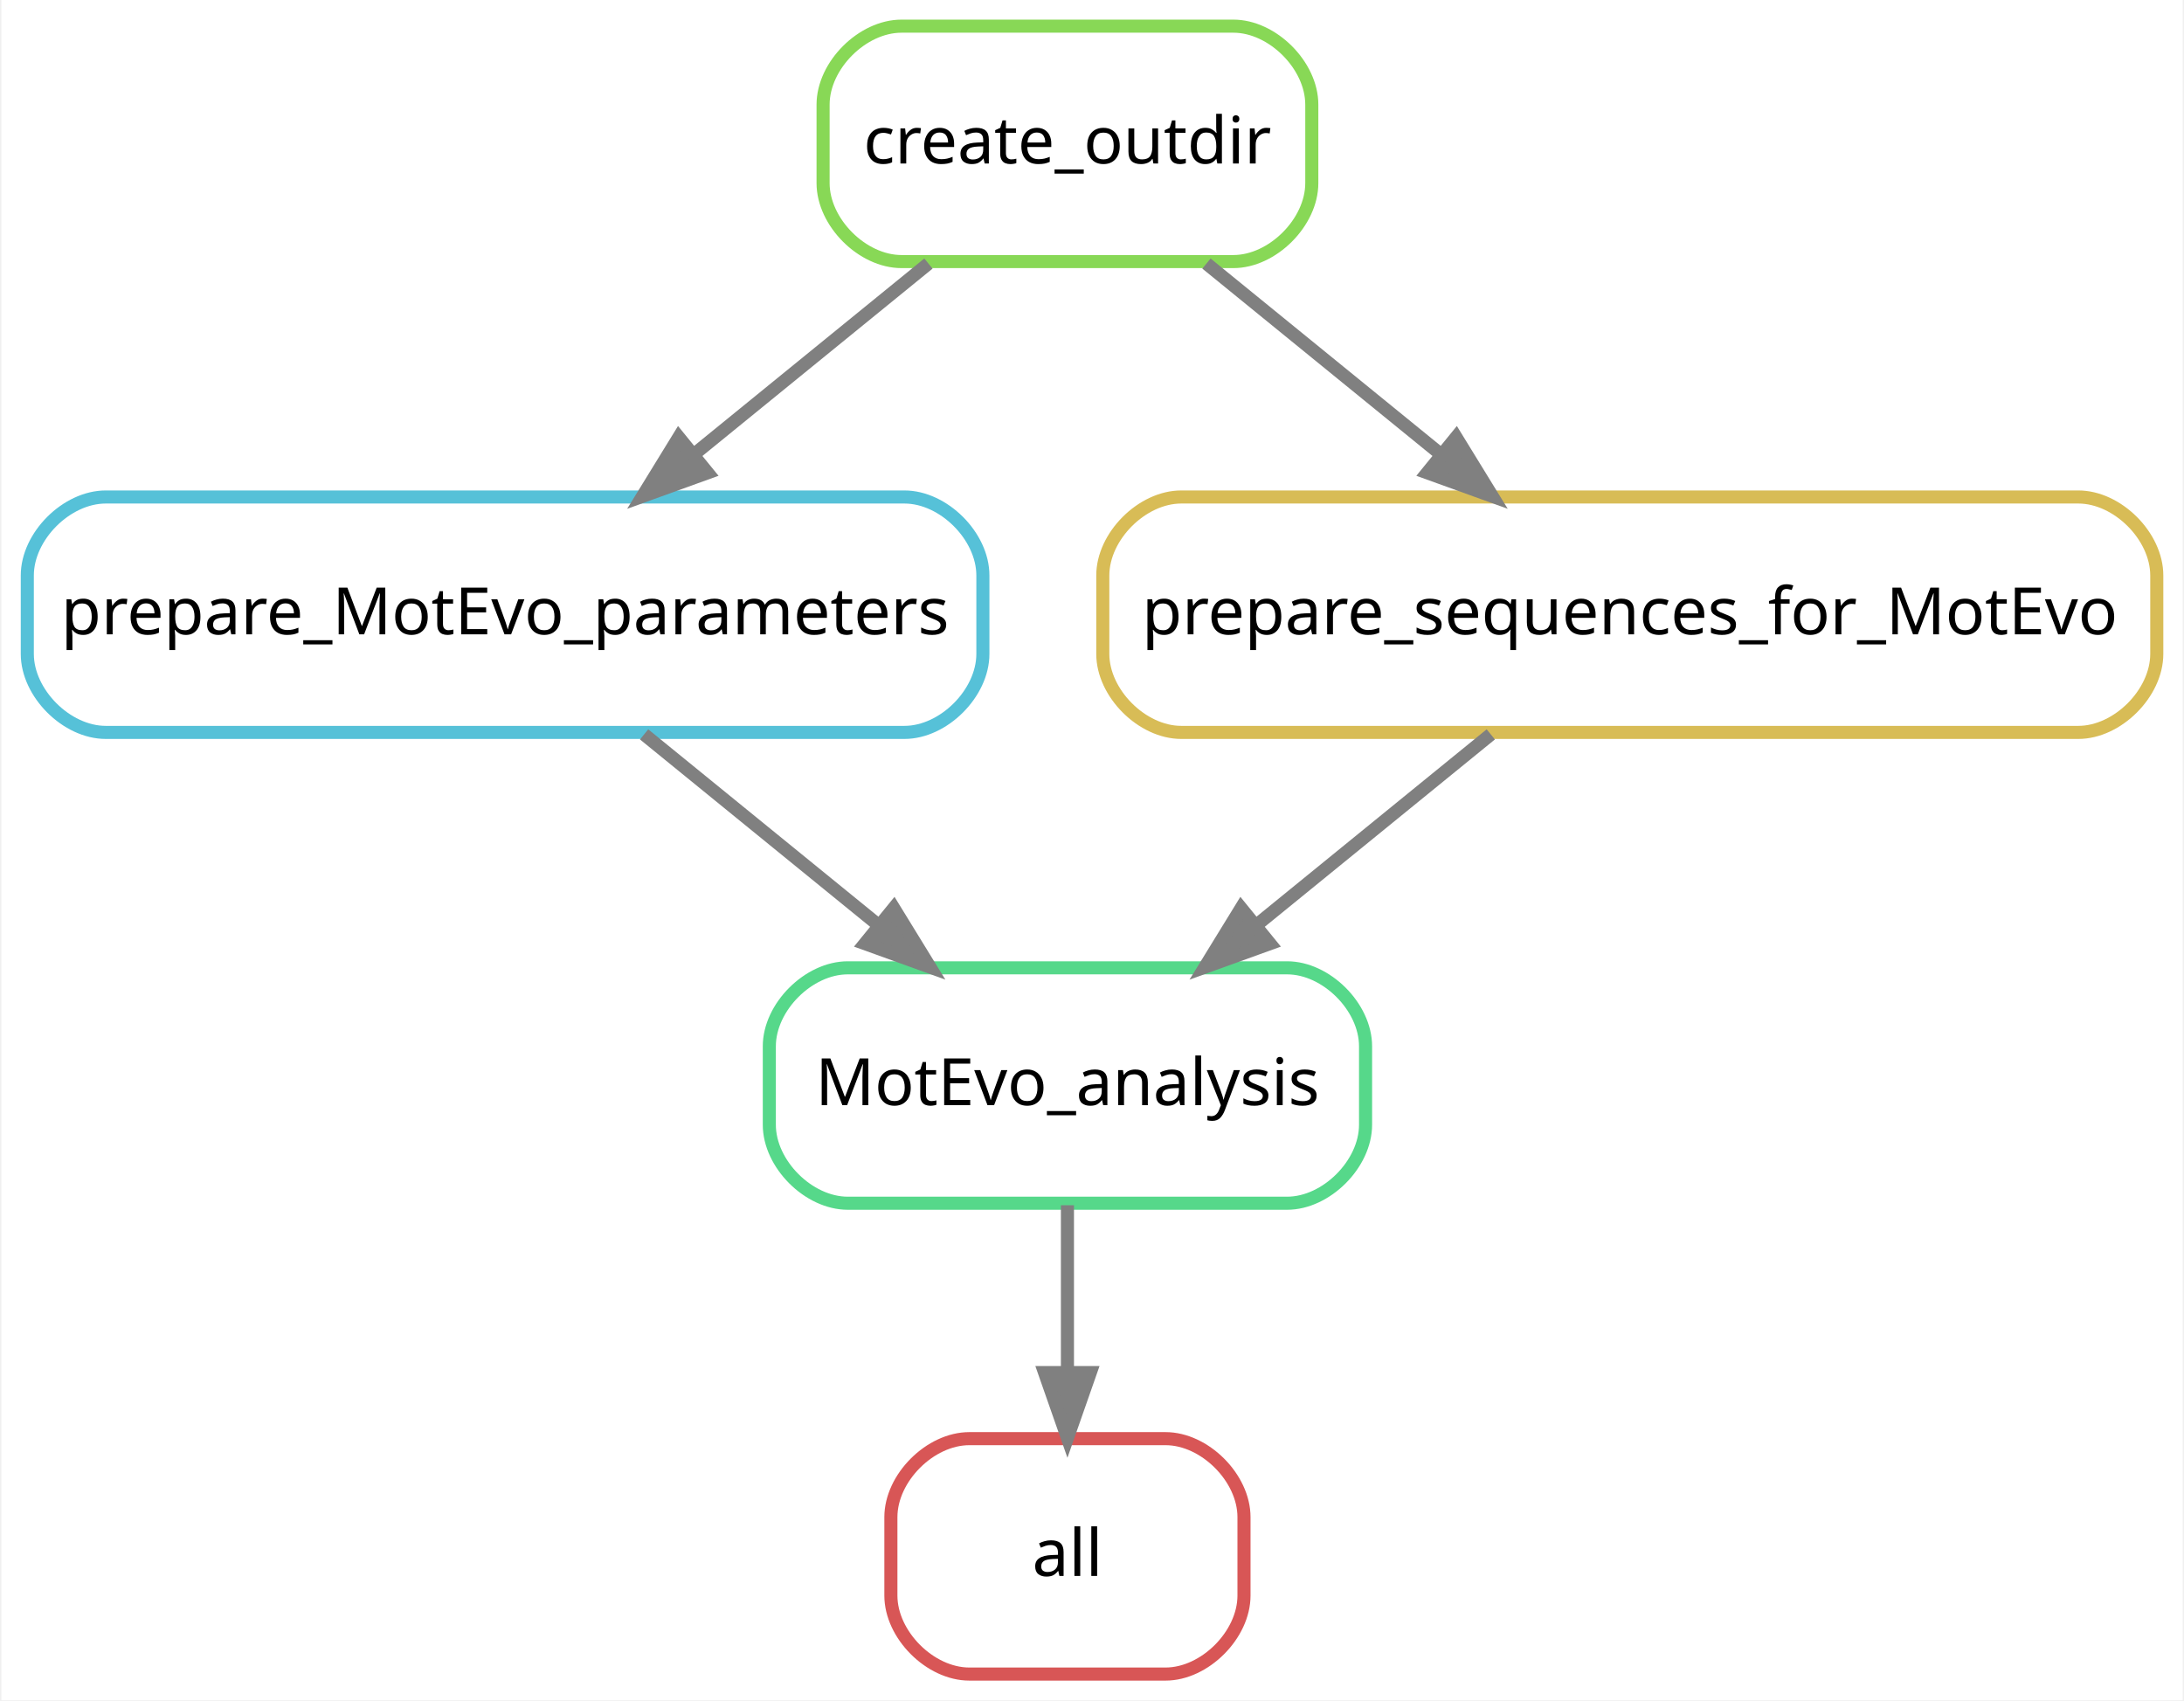
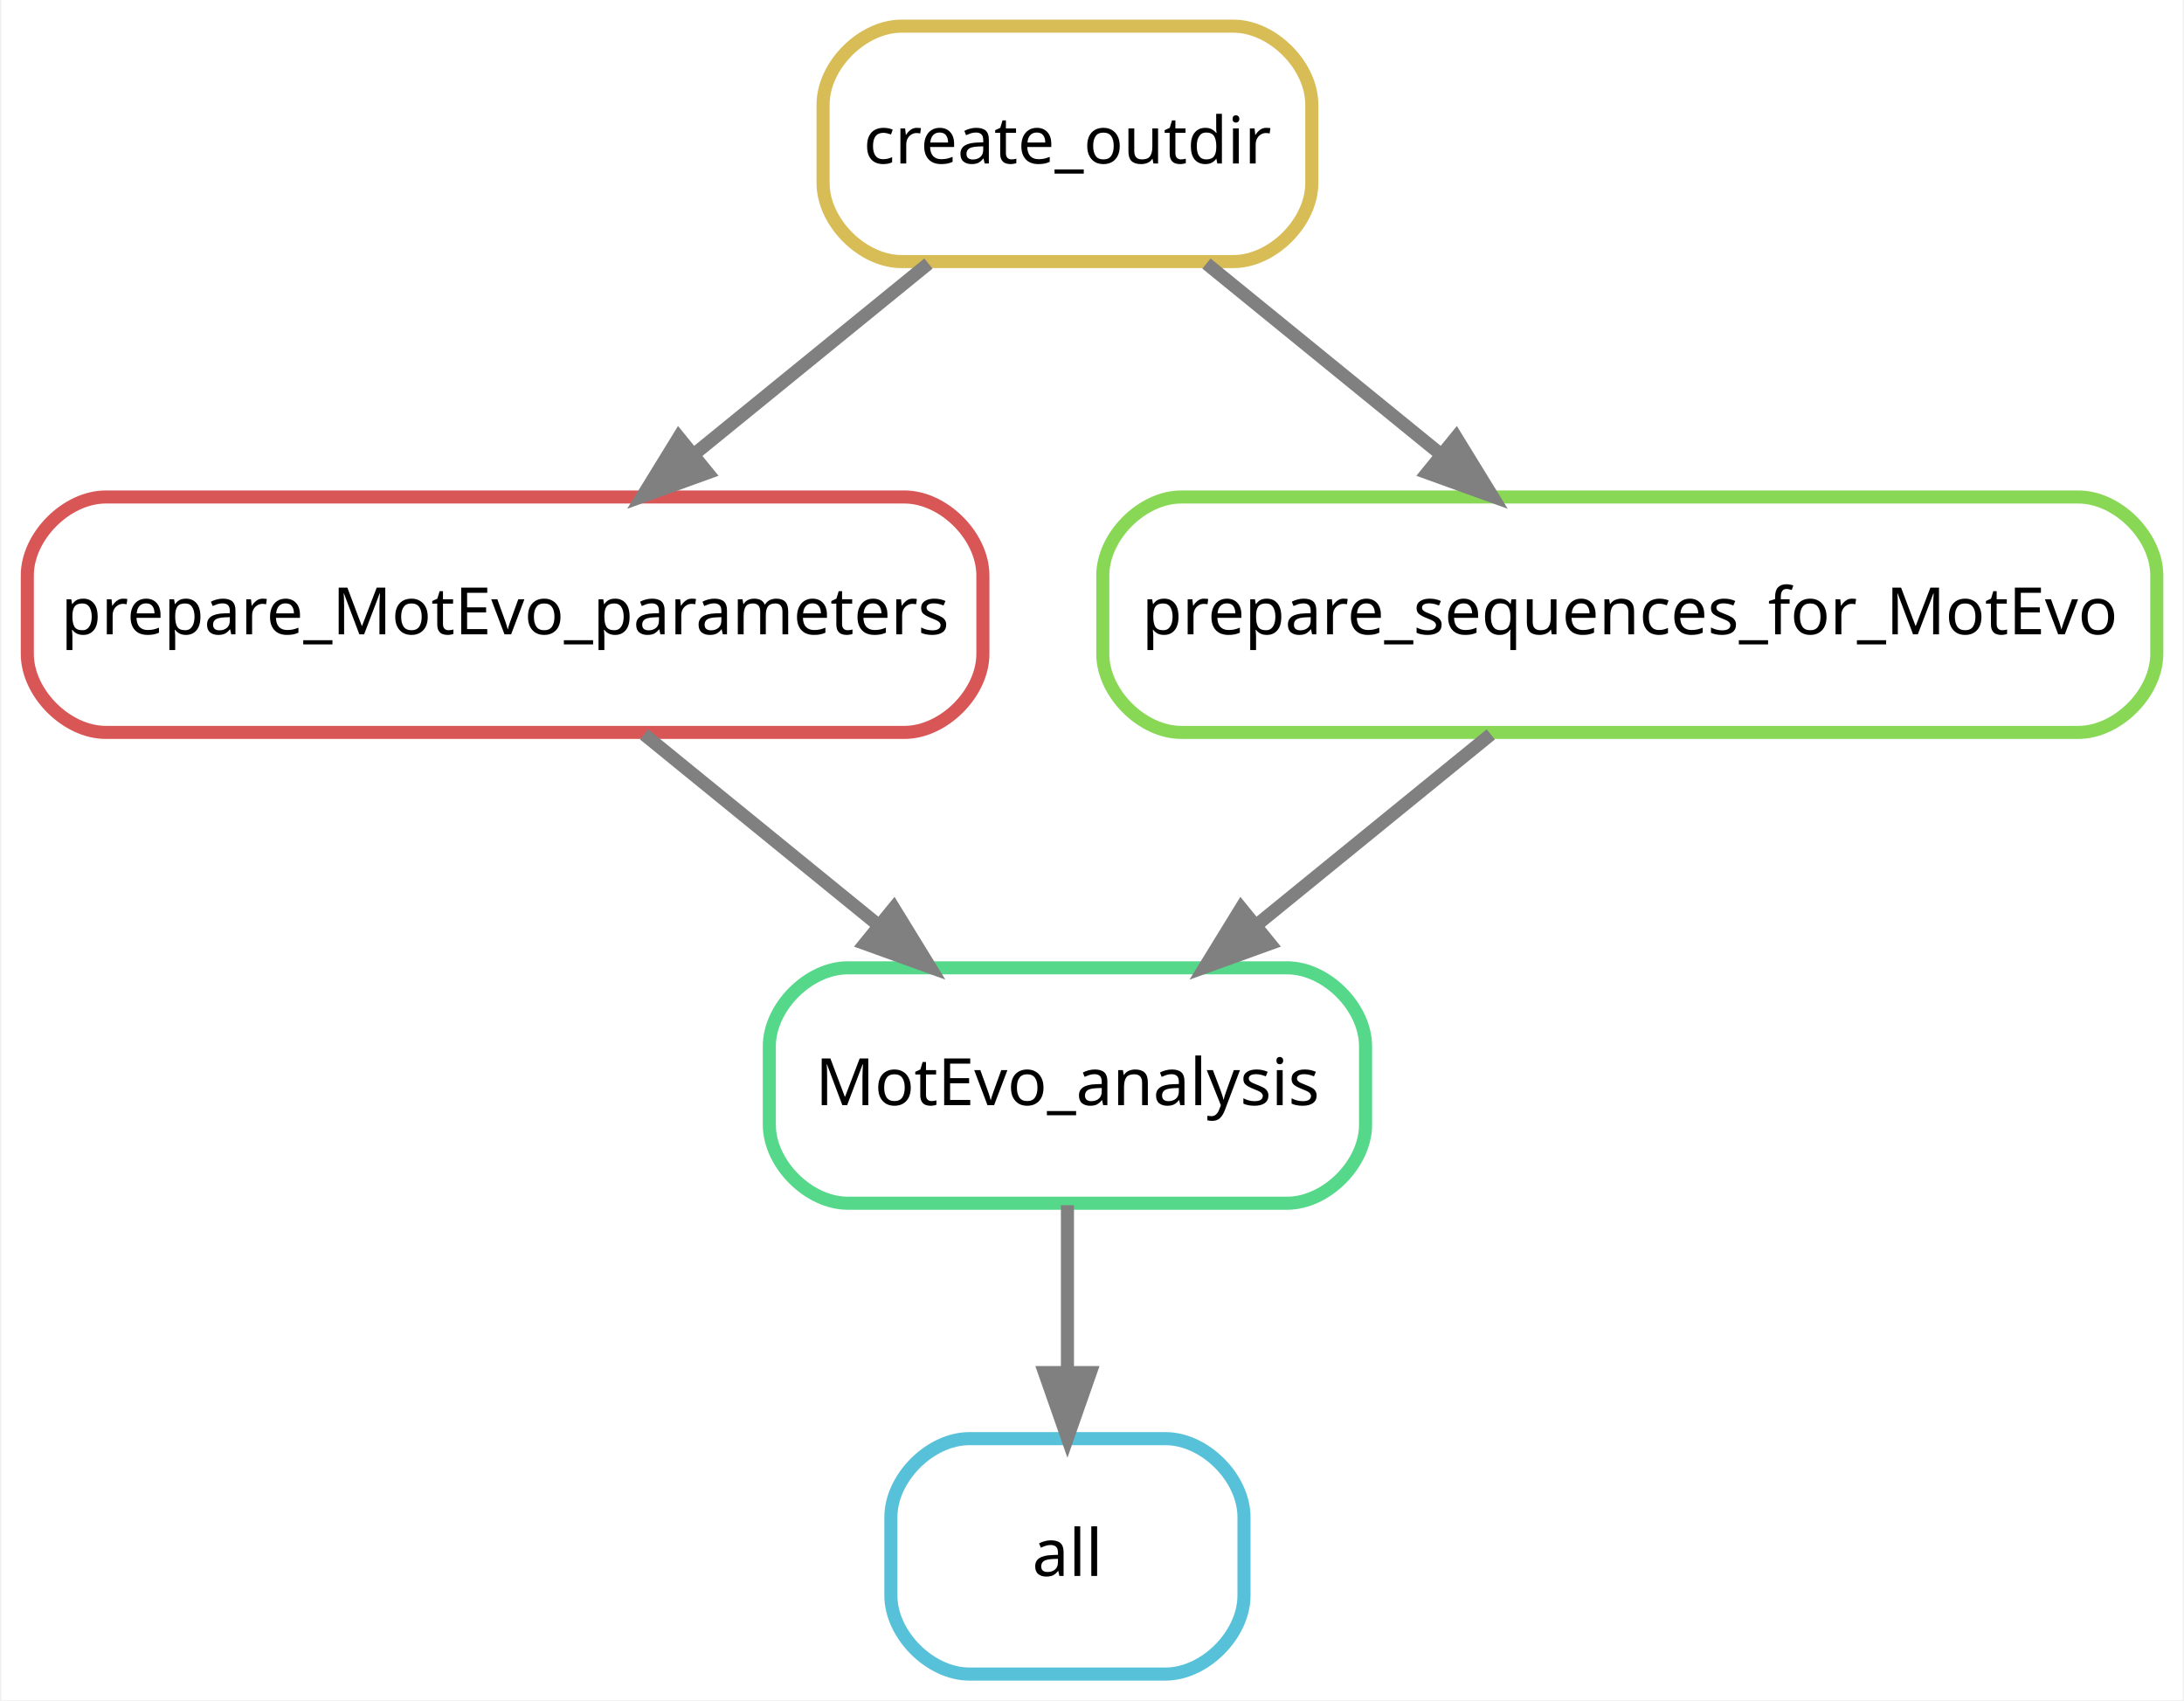
<svg xmlns="http://www.w3.org/2000/svg" width="334pt" height="260pt" viewBox="0.00 0.00 333.58 260.00">
  <g id="graph0" class="graph" transform="scale(1 1) rotate(0) translate(4 256)">
    <polygon fill="white" stroke="none" points="-4,4 -4,-256 329.581,-256 329.581,4 -4,4" />
    <g id="node1" class="node">
-       <path fill="none" stroke="#d85656" stroke-width="2" d="M174.034,-36C174.034,-36 144.034,-36 144.034,-36 138.034,-36 132.034,-30 132.034,-24 132.034,-24 132.034,-12 132.034,-12 132.034,-6 138.034,-0 144.034,-0 144.034,-0 174.034,-0 174.034,-0 180.034,-0 186.034,-6 186.034,-12 186.034,-12 186.034,-24 186.034,-24 186.034,-30 180.034,-36 174.034,-36" />
+       <path fill="none" stroke="#56c1d8" stroke-width="2" d="M174.034,-36C174.034,-36 144.034,-36 144.034,-36 138.034,-36 132.034,-30 132.034,-24 132.034,-24 132.034,-12 132.034,-12 132.034,-6 138.034,-0 144.034,-0 144.034,-0 174.034,-0 174.034,-0 180.034,-0 186.034,-6 186.034,-12 186.034,-12 186.034,-24 186.034,-24 186.034,-30 180.034,-36 174.034,-36" />
      <text text-anchor="middle" x="159.034" y="-15" font-family="sans" font-size="10.00">all</text>
    </g>
    <g id="node2" class="node">
      <path fill="none" stroke="#56d88a" stroke-width="2" d="M192.626,-108C192.626,-108 125.442,-108 125.442,-108 119.442,-108 113.442,-102 113.442,-96 113.442,-96 113.442,-84 113.442,-84 113.442,-78 119.442,-72 125.442,-72 125.442,-72 192.626,-72 192.626,-72 198.626,-72 204.626,-78 204.626,-84 204.626,-84 204.626,-96 204.626,-96 204.626,-102 198.626,-108 192.626,-108" />
      <text text-anchor="middle" x="159.034" y="-87" font-family="sans" font-size="10.00">MotEvo_analysis</text>
    </g>
    <g id="edge1" class="edge">
      <path fill="none" stroke="grey" stroke-width="2" d="M159.034,-71.697C159.034,-63.983 159.034,-54.712 159.034,-46.112" />
      <polygon fill="grey" stroke="grey" stroke-width="2" points="162.534,-46.104 159.034,-36.104 155.534,-46.104 162.534,-46.104" />
    </g>
    <g id="node3" class="node">
-       <path fill="none" stroke="#56c1d8" stroke-width="2" d="M134.103,-180C134.103,-180 11.966,-180 11.966,-180 5.966,-180 -0.034,-174 -0.034,-168 -0.034,-168 -0.034,-156 -0.034,-156 -0.034,-150 5.966,-144 11.966,-144 11.966,-144 134.103,-144 134.103,-144 140.103,-144 146.103,-150 146.103,-156 146.103,-156 146.103,-168 146.103,-168 146.103,-174 140.103,-180 134.103,-180" />
+       <path fill="none" stroke="#d85656" stroke-width="2" d="M134.103,-180C134.103,-180 11.966,-180 11.966,-180 5.966,-180 -0.034,-174 -0.034,-168 -0.034,-168 -0.034,-156 -0.034,-156 -0.034,-150 5.966,-144 11.966,-144 11.966,-144 134.103,-144 134.103,-144 140.103,-144 146.103,-150 146.103,-156 146.103,-156 146.103,-168 146.103,-168 146.103,-174 140.103,-180 134.103,-180" />
      <text text-anchor="middle" x="73.034" y="-159" font-family="sans" font-size="10.00">prepare_MotEvo_parameters</text>
    </g>
    <g id="edge3" class="edge">
      <path fill="none" stroke="grey" stroke-width="2" d="M94.293,-143.697C105.124,-134.881 118.452,-124.032 130.194,-114.474" />
      <polygon fill="grey" stroke="grey" stroke-width="2" points="132.474,-117.132 138.02,-108.104 128.055,-111.703 132.474,-117.132" />
    </g>
    <g id="node4" class="node">
-       <path fill="none" stroke="#d8bc56" stroke-width="2" d="M313.627,-180C313.627,-180 176.441,-180 176.441,-180 170.441,-180 164.441,-174 164.441,-168 164.441,-168 164.441,-156 164.441,-156 164.441,-150 170.441,-144 176.441,-144 176.441,-144 313.627,-144 313.627,-144 319.627,-144 325.627,-150 325.627,-156 325.627,-156 325.627,-168 325.627,-168 325.627,-174 319.627,-180 313.627,-180" />
+       <path fill="none" stroke="#88d856" stroke-width="2" d="M313.627,-180C313.627,-180 176.441,-180 176.441,-180 170.441,-180 164.441,-174 164.441,-168 164.441,-168 164.441,-156 164.441,-156 164.441,-150 170.441,-144 176.441,-144 176.441,-144 313.627,-144 313.627,-144 319.627,-144 325.627,-150 325.627,-156 325.627,-156 325.627,-168 325.627,-168 325.627,-174 319.627,-180 313.627,-180" />
      <text text-anchor="middle" x="245.034" y="-159" font-family="sans" font-size="10.00">prepare_sequences_for_MotEvo</text>
    </g>
    <g id="edge2" class="edge">
      <path fill="none" stroke="grey" stroke-width="2" d="M223.776,-143.697C212.945,-134.881 199.616,-124.032 187.874,-114.474" />
      <polygon fill="grey" stroke="grey" stroke-width="2" points="190.013,-111.703 180.048,-108.104 185.594,-117.132 190.013,-111.703" />
    </g>
    <g id="node5" class="node">
-       <path fill="none" stroke="#88d856" stroke-width="2" d="M184.404,-252C184.404,-252 133.664,-252 133.664,-252 127.664,-252 121.664,-246 121.664,-240 121.664,-240 121.664,-228 121.664,-228 121.664,-222 127.664,-216 133.664,-216 133.664,-216 184.404,-216 184.404,-216 190.404,-216 196.404,-222 196.404,-228 196.404,-228 196.404,-240 196.404,-240 196.404,-246 190.404,-252 184.404,-252" />
+       <path fill="none" stroke="#d8bc56" stroke-width="2" d="M184.404,-252C184.404,-252 133.664,-252 133.664,-252 127.664,-252 121.664,-246 121.664,-240 121.664,-240 121.664,-228 121.664,-228 121.664,-222 127.664,-216 133.664,-216 133.664,-216 184.404,-216 184.404,-216 190.404,-216 196.404,-222 196.404,-228 196.404,-228 196.404,-240 196.404,-240 196.404,-246 190.404,-252 184.404,-252" />
      <text text-anchor="middle" x="159.034" y="-231" font-family="sans" font-size="10.00">create_outdir</text>
    </g>
    <g id="edge4" class="edge">
      <path fill="none" stroke="grey" stroke-width="2" d="M137.776,-215.697C126.945,-206.881 113.616,-196.032 101.874,-186.474" />
      <polygon fill="grey" stroke="grey" stroke-width="2" points="104.013,-183.703 94.048,-180.104 99.594,-189.132 104.013,-183.703" />
    </g>
    <g id="edge5" class="edge">
      <path fill="none" stroke="grey" stroke-width="2" d="M180.293,-215.697C191.124,-206.881 204.452,-196.032 216.194,-186.474" />
      <polygon fill="grey" stroke="grey" stroke-width="2" points="218.474,-189.132 224.02,-180.104 214.055,-183.703 218.474,-189.132" />
    </g>
  </g>
</svg>
